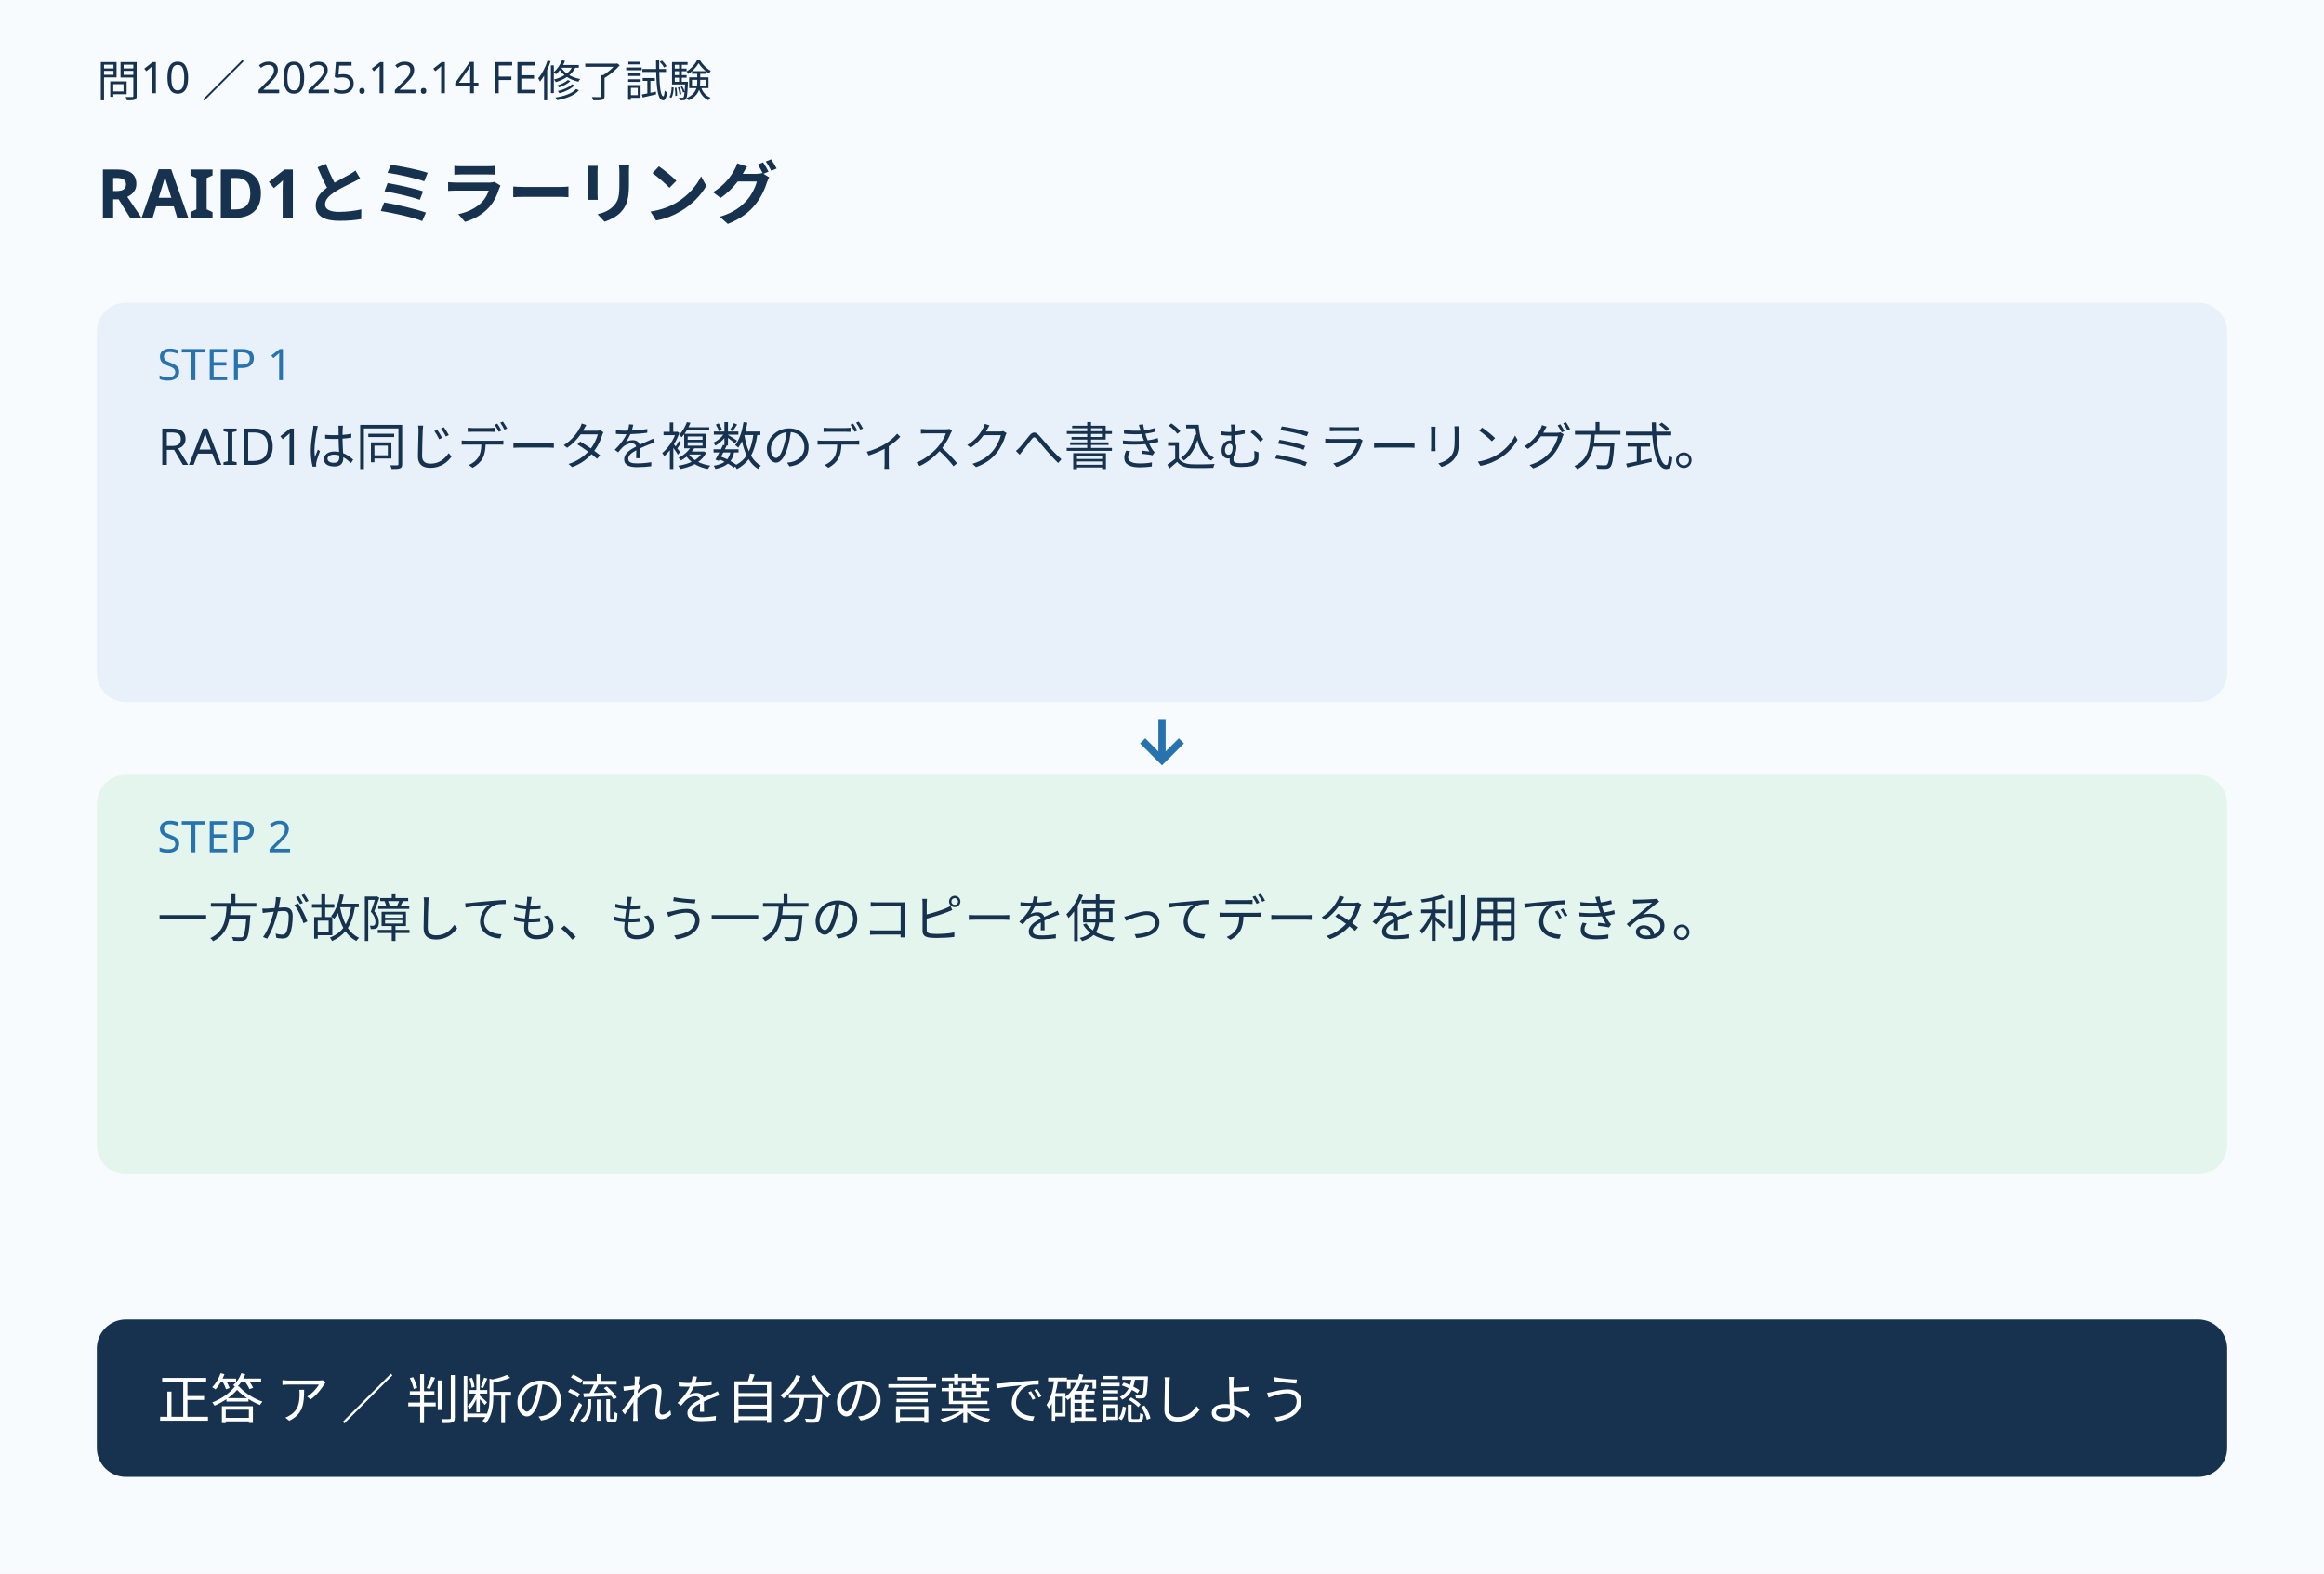
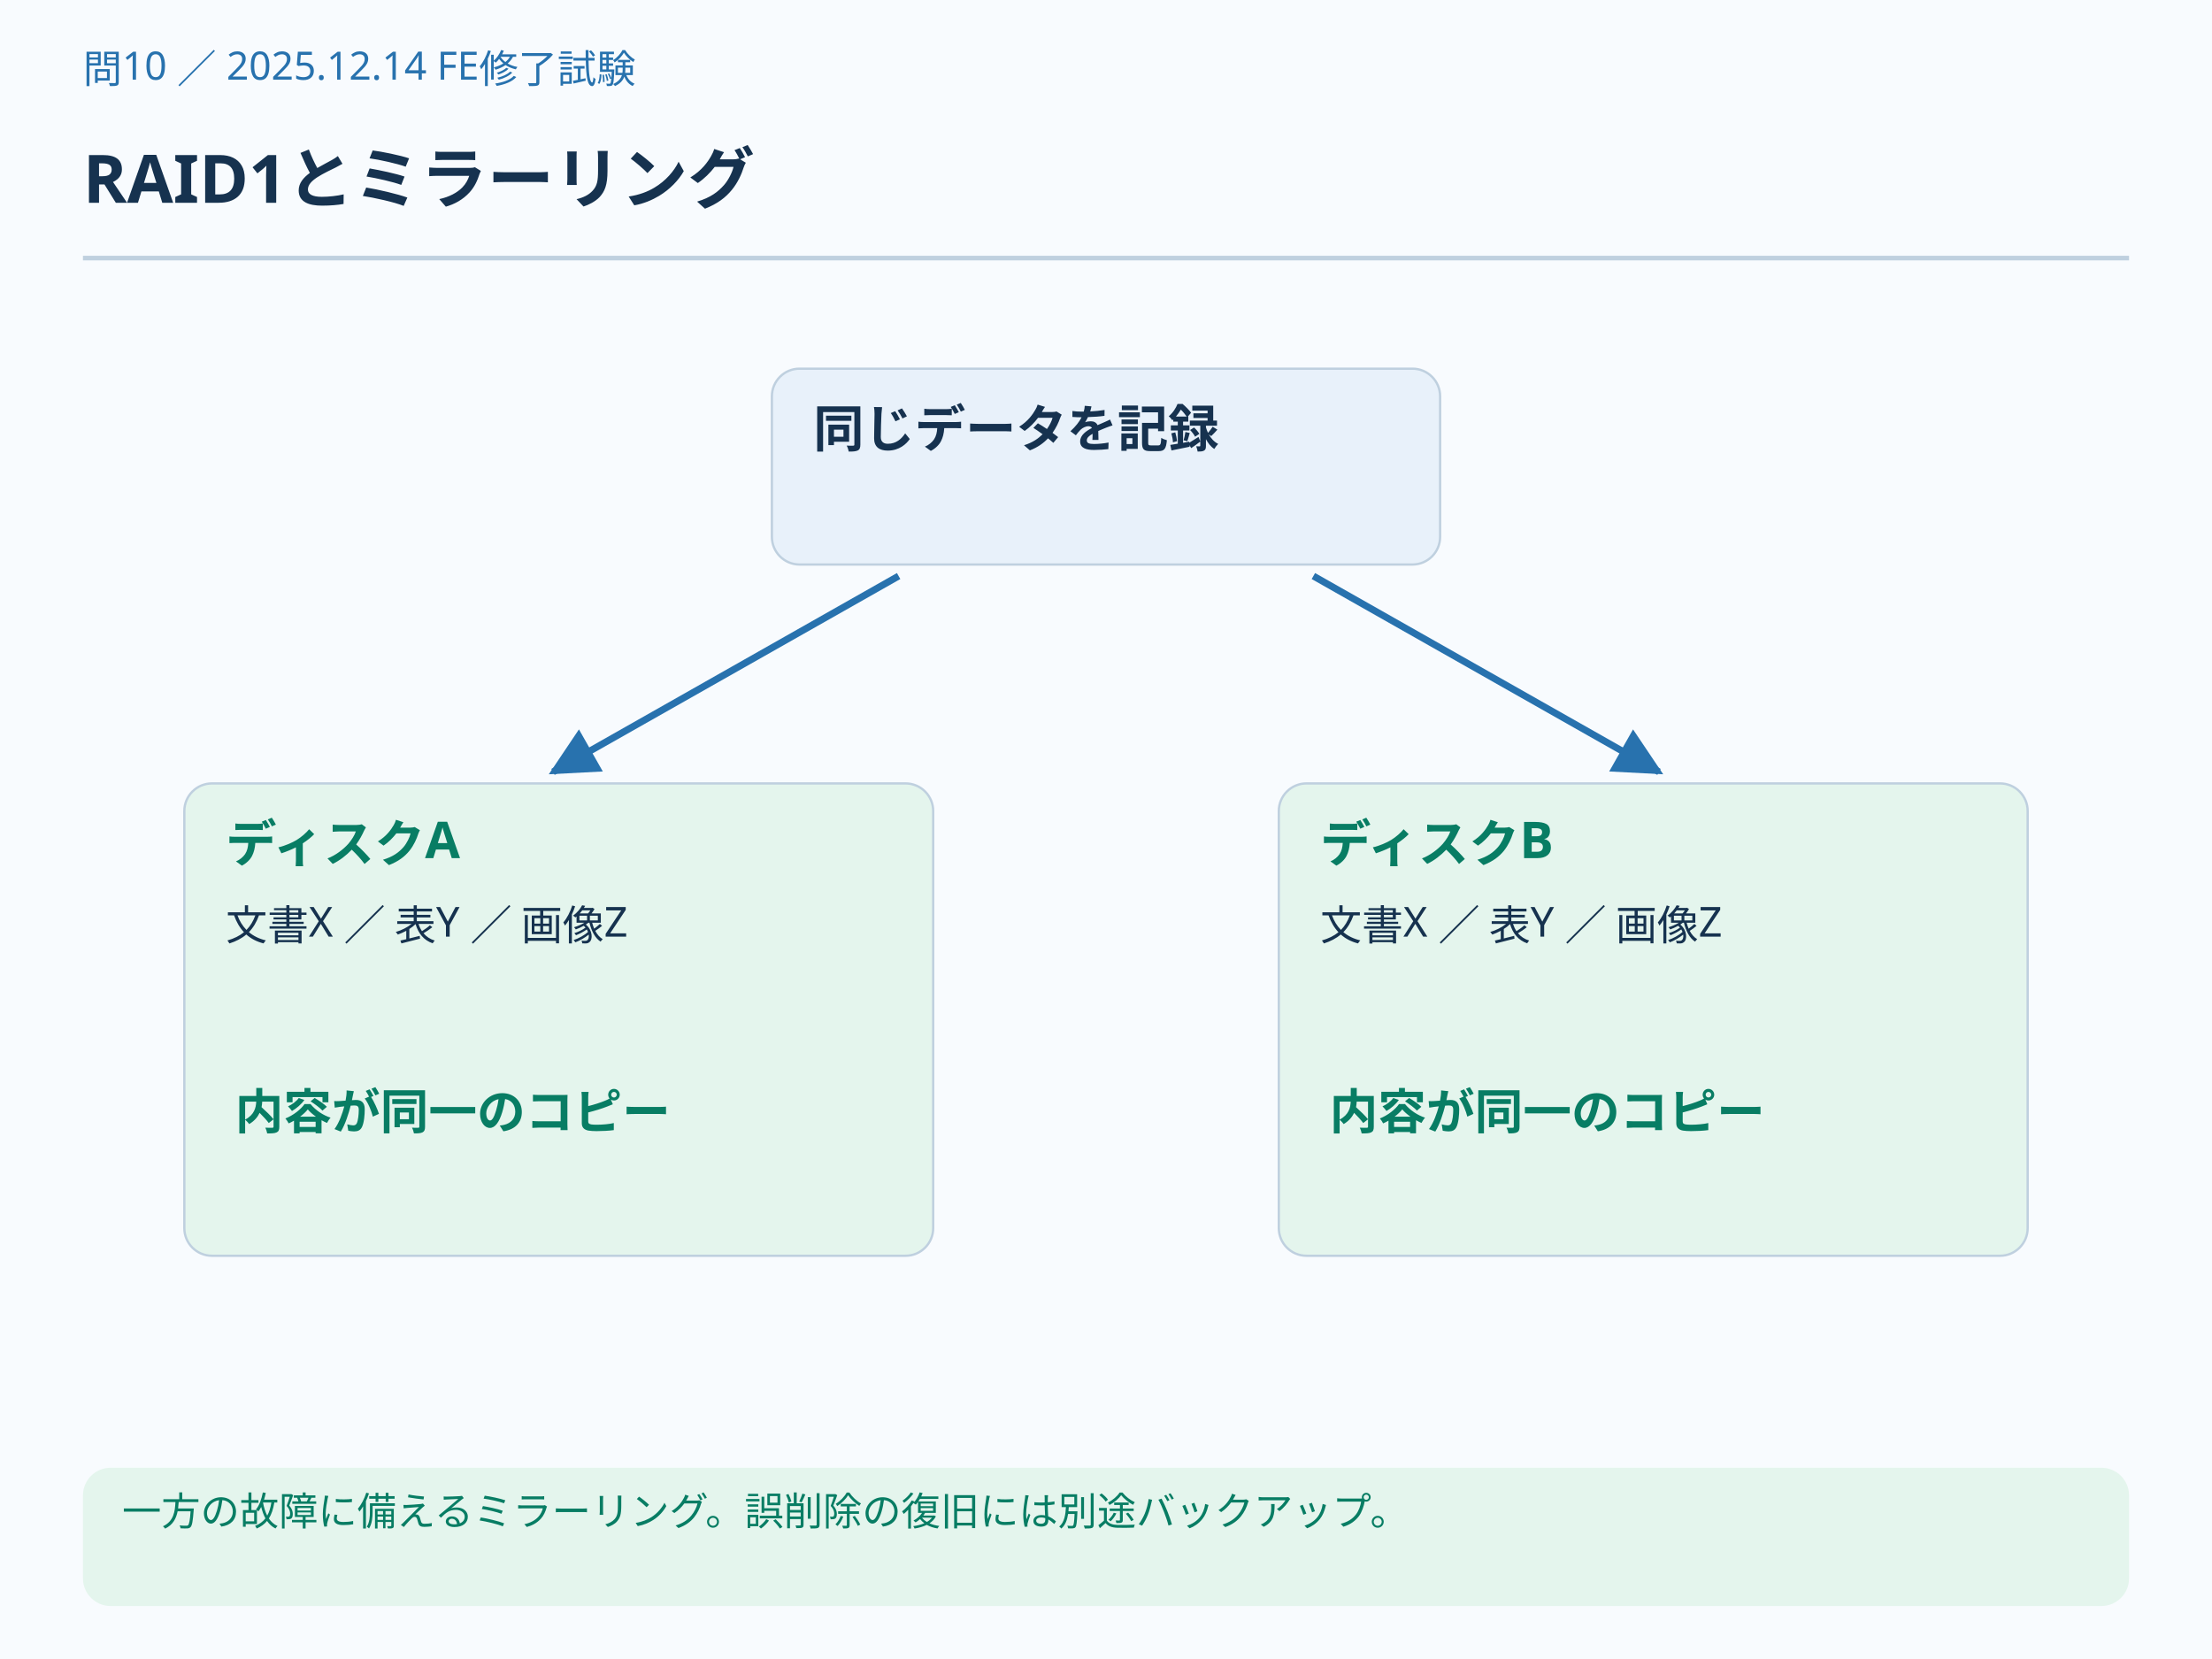
- <svg xmlns="http://www.w3.org/2000/svg" viewBox="0 0 960 650" role="img" aria-labelledby="t10">
-   <rect width="960" height="650" fill="#f8fbfe" />
+ <svg xmlns="http://www.w3.org/2000/svg" viewBox="0 0 960 720" role="img" aria-labelledby="title10 desc10">
+   <defs>
+     <marker id="arrow10" viewBox="0 0 10 10" refX="9" refY="5" markerWidth="7" markerHeight="7" orient="auto-start-reverse">
+       <path d="M0 0L10 5L0 10Z" fill="#2872ae" />
+     </marker>
+   </defs>
+   <rect width="960" height="720" fill="#f8fbfe" />
  <g font-family="Meiryo,Yu Gothic,sans-serif" fill="#16324f">
-     <text x="40" y="40" font-size="18">問10 ／ 2025.12.14 FE修了試験</text>
-     <text x="40" y="90" font-size="28" font-weight="bold">RAID1とミラーリング</text>
-     <rect x="40" y="125" width="880" height="165" rx="12" fill="#e8f1fa" />
-     <text x="65" y="157" font-size="18" fill="#2872ae">STEP 1</text>
-     <text x="65" y="192" font-size="21">RAID1は同じデータを複数のディスクへ書き込むミラーリング方式。</text>
-     <path d="M480 297v17m-8-8 8 8 8-8" fill="none" stroke="#2872ae" stroke-width="3" />
-     <rect x="40" y="320" width="880" height="165" rx="12" fill="#e4f5ed" />
-     <text x="65" y="352" font-size="18" fill="#2872ae">STEP 2</text>
-     <text x="65" y="387" font-size="21">一方が故障しても、もう一方のコピーを使ってデータを利用できる。</text>
-     <rect x="40" y="545" width="880" height="65" rx="12" fill="#16324f" />
-     <text x="65" y="586" font-size="22" fill="white">正答 ア ／ 判断の流れを自分の言葉で確認しよう</text>
+     <text x="36" y="36" font-size="17" fill="#2872ae" font-weight="400" text-anchor="start">問10 ／ 2025.12.14 FE修了試験</text>
+     <text x="36" y="88" font-size="29" fill="#16324f" font-weight="700" text-anchor="start">RAID1とミラーリング</text>
+     <line x1="36" y1="112" x2="924" y2="112" stroke="#bfd0df" stroke-width="2" />
+     <rect x="335" y="160" width="290" height="85" rx="12" fill="#e8f1fa" stroke="#bfd0df" />
+     <text x="353" y="194" font-size="22" fill="#16324f" font-weight="700" text-anchor="start">同じデータを記録</text>
+     <rect x="80" y="340" width="325" height="205" rx="12" fill="#e4f5ed" stroke="#bfd0df" />
+     <text x="98" y="374" font-size="22" fill="#087d64" font-weight="700" text-anchor="start">ディスクA</text>
+     <text x="98" y="408" font-size="18" fill="#16324f" font-weight="400" text-anchor="start">文書X ／ 表Y ／ 画像Z</text>
+     <text x="102" y="490" font-size="21" fill="#087d64" font-weight="700" text-anchor="start">内容が同一のコピー</text>
+     <rect x="555" y="340" width="325" height="205" rx="12" fill="#e4f5ed" stroke="#bfd0df" />
+     <text x="573" y="374" font-size="22" fill="#087d64" font-weight="700" text-anchor="start">ディスクB</text>
+     <text x="573" y="408" font-size="18" fill="#16324f" font-weight="400" text-anchor="start">文書X ／ 表Y ／ 画像Z</text>
+     <text x="577" y="490" font-size="21" fill="#087d64" font-weight="700" text-anchor="start">内容が同一のコピー</text>
+     <line x1="390" y1="250" x2="240" y2="335" stroke="#2872ae" stroke-width="3" marker-end="url(#arrow10)" />
+     <line x1="570" y1="250" x2="720" y2="335" stroke="#2872ae" stroke-width="3" marker-end="url(#arrow10)" />
+     <rect x="36" y="637" width="888" height="60" rx="12" fill="#e4f5ed" stroke="none" />
+     <text x="53" y="662" font-size="17" fill="#087d64" font-weight="400" text-anchor="start">一方の故障に備えるミラーリング。誤削除の復旧には別途バックアップ。</text>
  </g>
</svg>
